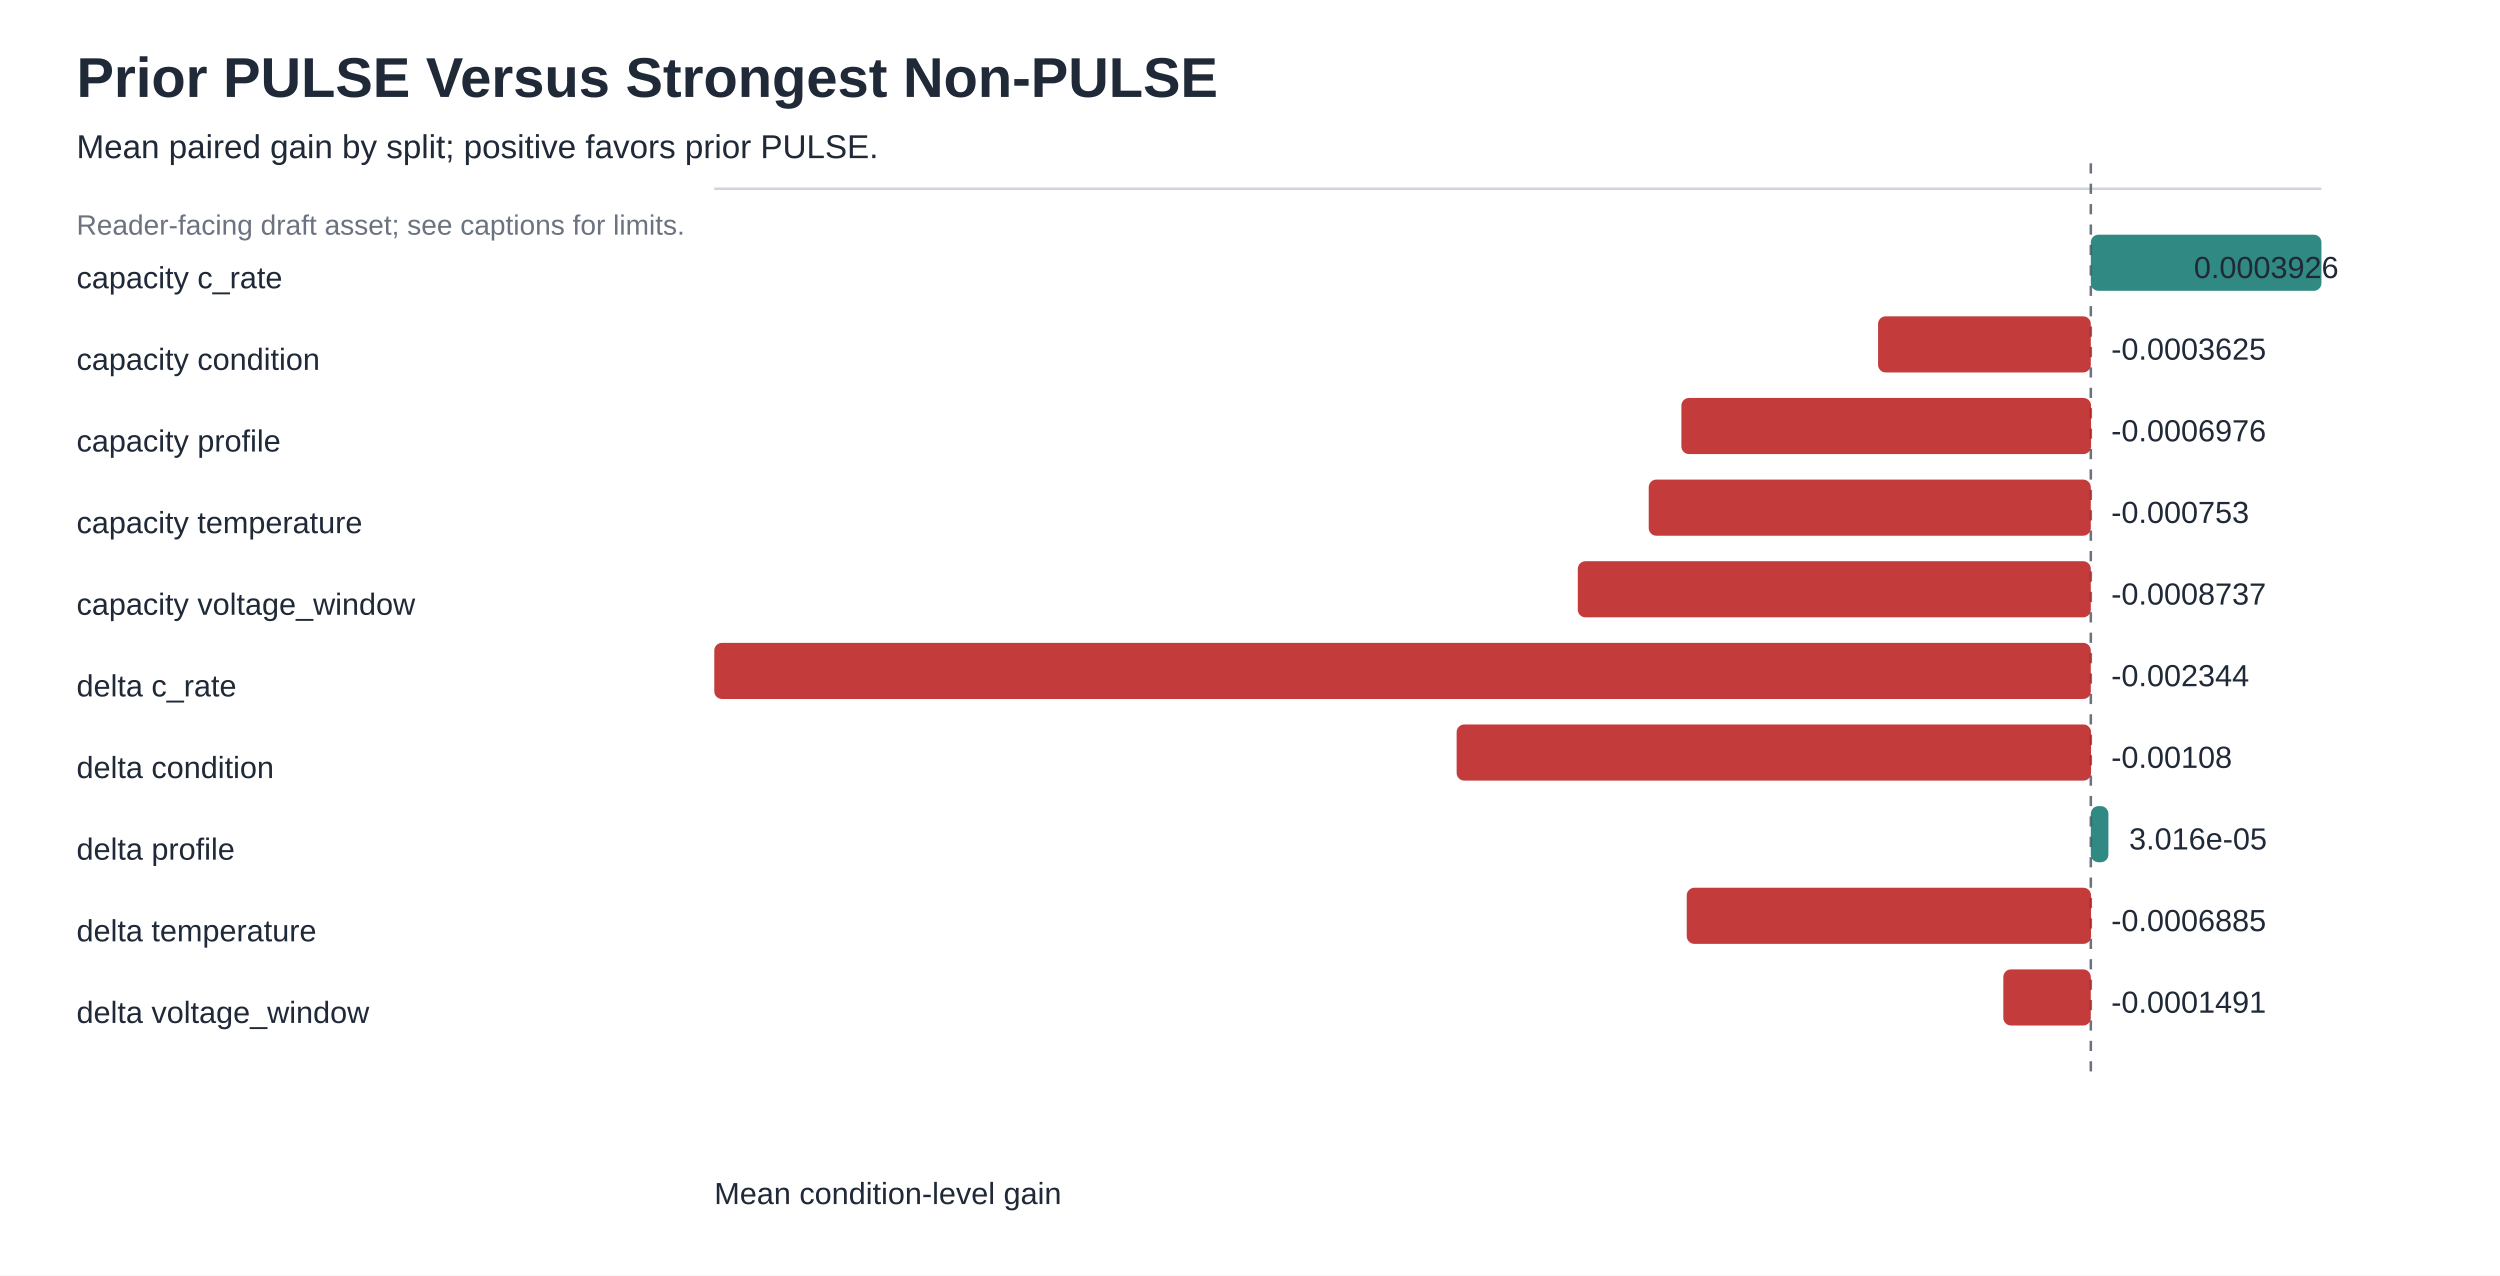
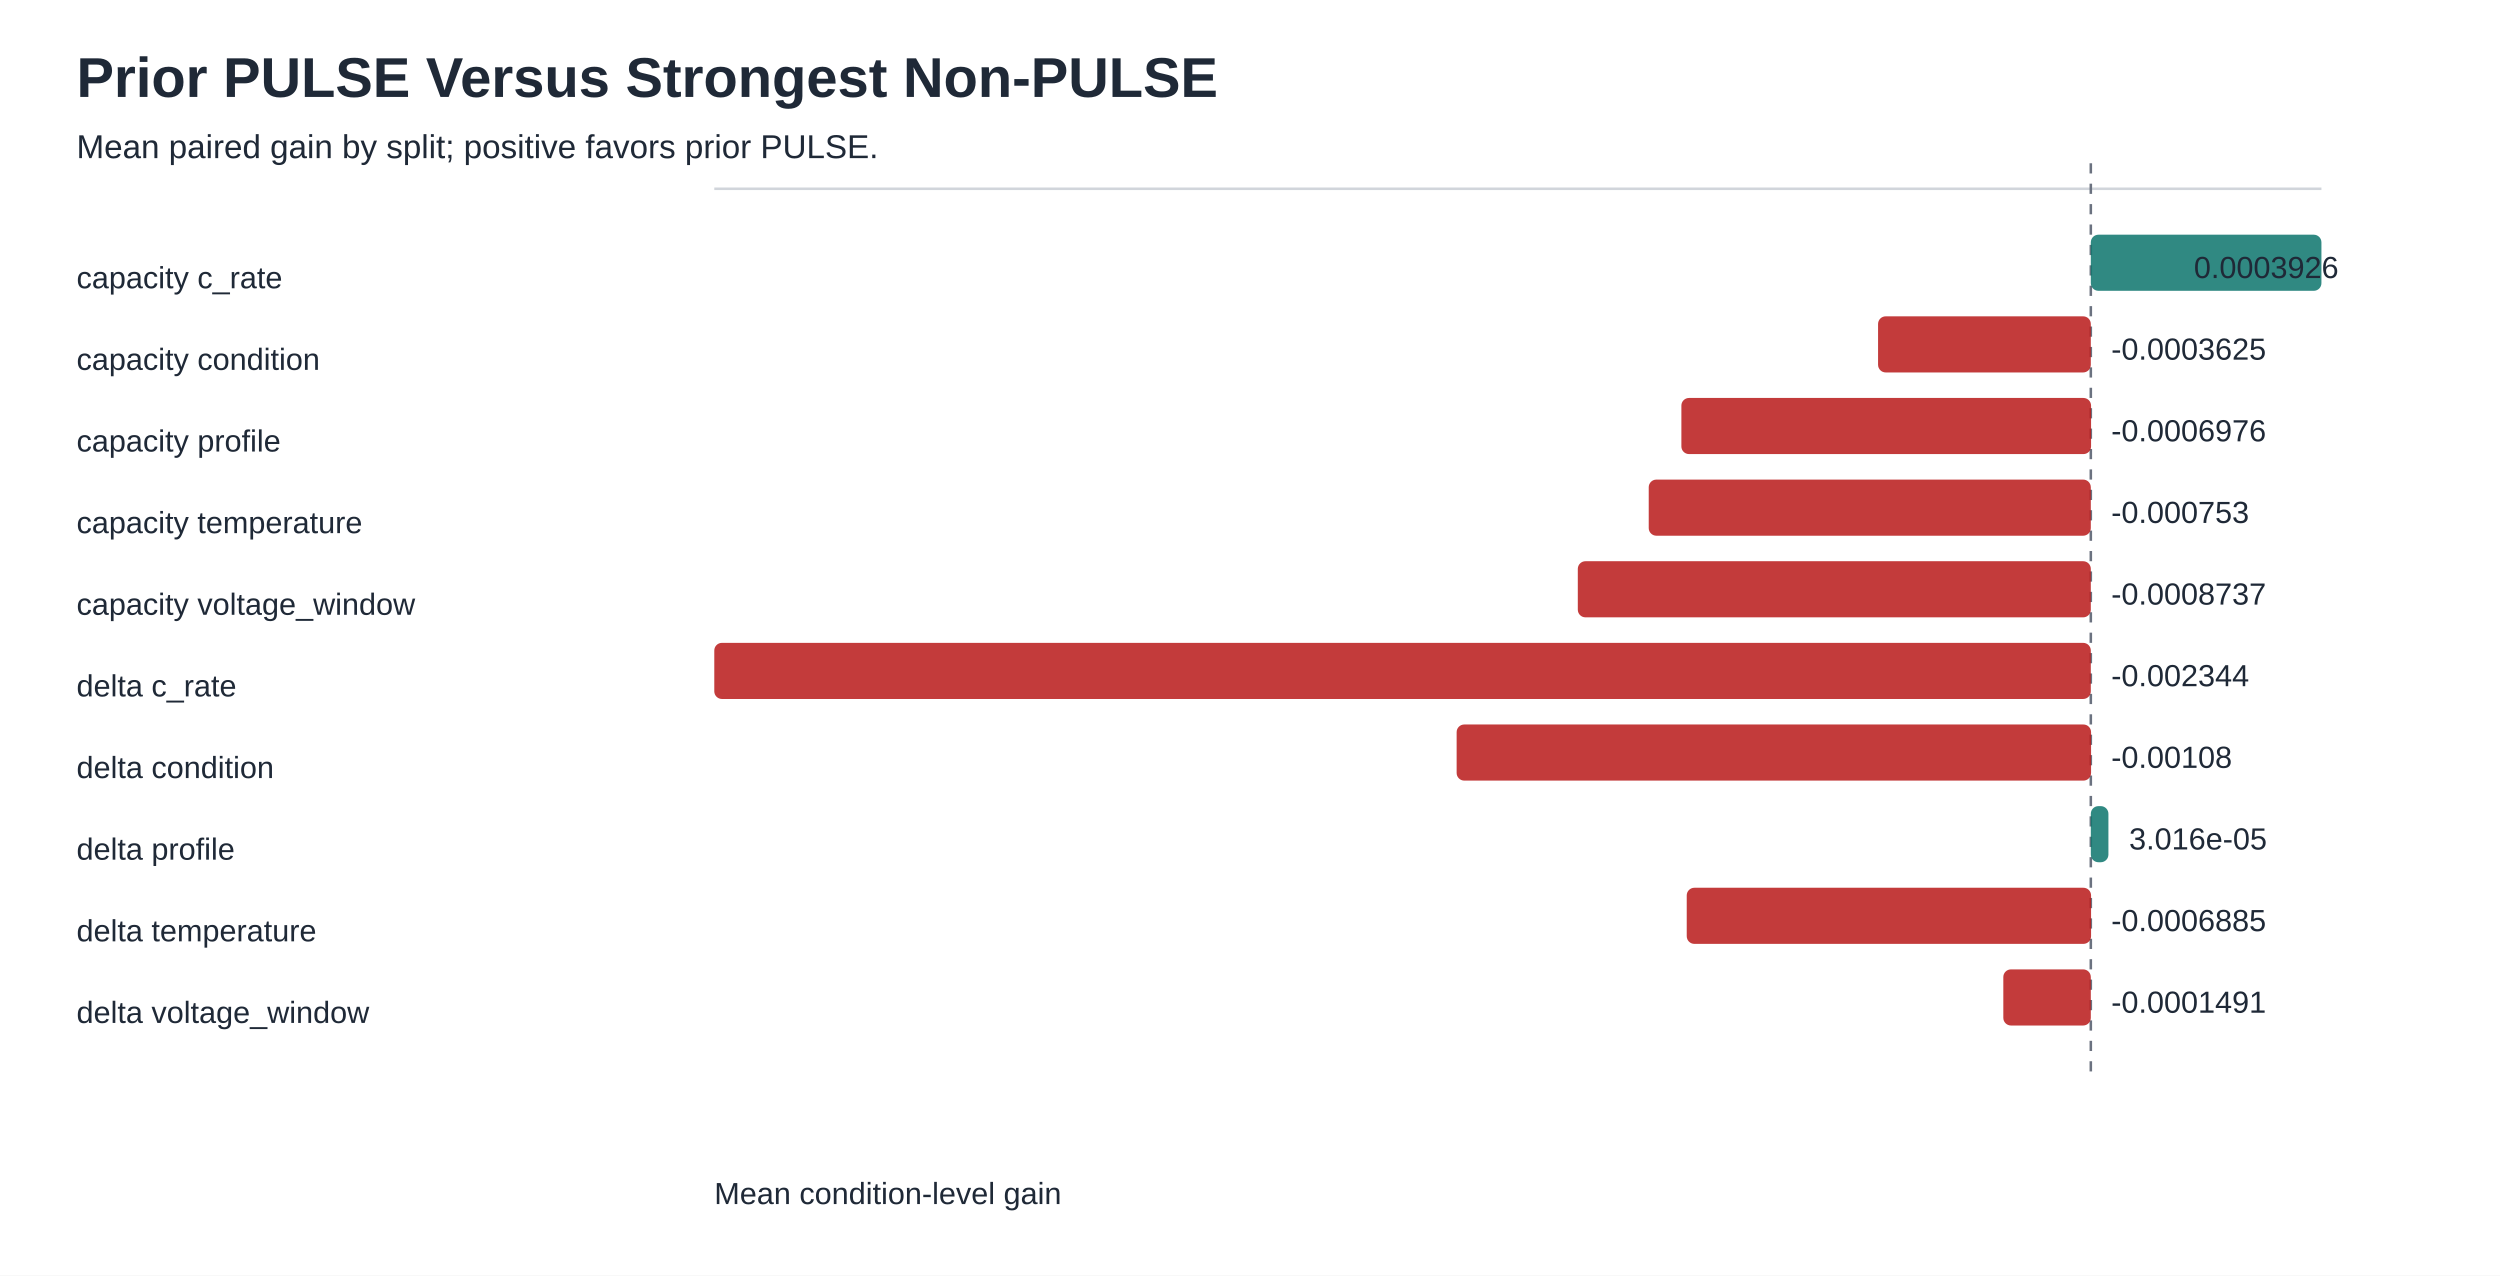
<svg xmlns="http://www.w3.org/2000/svg" width="980" height="500" viewBox="0 0 980 500" role="img">
  <rect width="100%" height="100%" fill="#ffffff" />
-   <text x="30" y="92" font-family="Arial, sans-serif" font-size="11" fill="#6b7280">Reader-facing draft asset; see captions for limits.</text>
  <text x="30.0" y="38.0" font-family="Arial, sans-serif" font-size="22" font-weight="700" fill="#1f2937">Prior PULSE Versus Strongest Non-PULSE</text>
  <text x="30.0" y="62.0" font-family="Arial, sans-serif" font-size="13" font-weight="400" fill="#1f2937">Mean paired gain by split; positive favors prior PULSE.</text>
  <line x1="280" y1="74" x2="910" y2="74" stroke="#d1d5db" />
  <line x1="819.6" y1="64" x2="819.6" y2="424" stroke="#6b7280" stroke-dasharray="4 4" />
  <text x="30.0" y="113.0" font-family="Arial, sans-serif" font-size="12" font-weight="400" fill="#1f2937">capacity c_rate</text>
  <rect x="819.6" y="92.0" width="90.4" height="22" rx="3" fill="#0f766e" opacity="0.86" />
  <text x="860.0" y="109.0" font-family="Arial, sans-serif" font-size="12" font-weight="400" fill="#1f2937">0.0003926</text>
  <text x="30.0" y="145.0" font-family="Arial, sans-serif" font-size="12" font-weight="400" fill="#1f2937">capacity condition</text>
  <rect x="736.2" y="124.0" width="83.4" height="22" rx="3" fill="#b91c1c" opacity="0.86" />
  <text x="827.6" y="141.0" font-family="Arial, sans-serif" font-size="12" font-weight="400" fill="#1f2937">-0.0003625</text>
  <text x="30.0" y="177.0" font-family="Arial, sans-serif" font-size="12" font-weight="400" fill="#1f2937">capacity profile</text>
  <rect x="659.1" y="156.0" width="160.6" height="22" rx="3" fill="#b91c1c" opacity="0.86" />
  <text x="827.6" y="173.0" font-family="Arial, sans-serif" font-size="12" font-weight="400" fill="#1f2937">-0.0006976</text>
  <text x="30.0" y="209.0" font-family="Arial, sans-serif" font-size="12" font-weight="400" fill="#1f2937">capacity temperature</text>
  <rect x="646.3" y="188.0" width="173.3" height="22" rx="3" fill="#b91c1c" opacity="0.86" />
  <text x="827.6" y="205.0" font-family="Arial, sans-serif" font-size="12" font-weight="400" fill="#1f2937">-0.000753</text>
  <text x="30.0" y="241.0" font-family="Arial, sans-serif" font-size="12" font-weight="400" fill="#1f2937">capacity voltage_window</text>
  <rect x="618.5" y="220.0" width="201.1" height="22" rx="3" fill="#b91c1c" opacity="0.86" />
  <text x="827.6" y="237.0" font-family="Arial, sans-serif" font-size="12" font-weight="400" fill="#1f2937">-0.0008737</text>
  <text x="30.0" y="273.0" font-family="Arial, sans-serif" font-size="12" font-weight="400" fill="#1f2937">delta c_rate</text>
  <rect x="280.0" y="252.0" width="539.6" height="22" rx="3" fill="#b91c1c" opacity="0.86" />
  <text x="827.6" y="269.0" font-family="Arial, sans-serif" font-size="12" font-weight="400" fill="#1f2937">-0.002344</text>
  <text x="30.0" y="305.0" font-family="Arial, sans-serif" font-size="12" font-weight="400" fill="#1f2937">delta condition</text>
  <rect x="571.0" y="284.0" width="248.7" height="22" rx="3" fill="#b91c1c" opacity="0.86" />
  <text x="827.6" y="301.0" font-family="Arial, sans-serif" font-size="12" font-weight="400" fill="#1f2937">-0.00108</text>
  <text x="30.0" y="337.0" font-family="Arial, sans-serif" font-size="12" font-weight="400" fill="#1f2937">delta profile</text>
  <rect x="819.6" y="316.0" width="6.9" height="22" rx="3" fill="#0f766e" opacity="0.86" />
  <text x="834.6" y="333.0" font-family="Arial, sans-serif" font-size="12" font-weight="400" fill="#1f2937">3.016e-05</text>
  <text x="30.0" y="369.0" font-family="Arial, sans-serif" font-size="12" font-weight="400" fill="#1f2937">delta temperature</text>
  <rect x="661.2" y="348.0" width="158.5" height="22" rx="3" fill="#b91c1c" opacity="0.86" />
  <text x="827.6" y="365.0" font-family="Arial, sans-serif" font-size="12" font-weight="400" fill="#1f2937">-0.0006885</text>
  <text x="30.0" y="401.0" font-family="Arial, sans-serif" font-size="12" font-weight="400" fill="#1f2937">delta voltage_window</text>
  <rect x="785.3" y="380.0" width="34.3" height="22" rx="3" fill="#b91c1c" opacity="0.86" />
  <text x="827.6" y="397.0" font-family="Arial, sans-serif" font-size="12" font-weight="400" fill="#1f2937">-0.0001491</text>
  <text x="280.0" y="472.0" font-family="Arial, sans-serif" font-size="12" font-weight="400" fill="#1f2937">Mean condition-level gain</text>
</svg>
